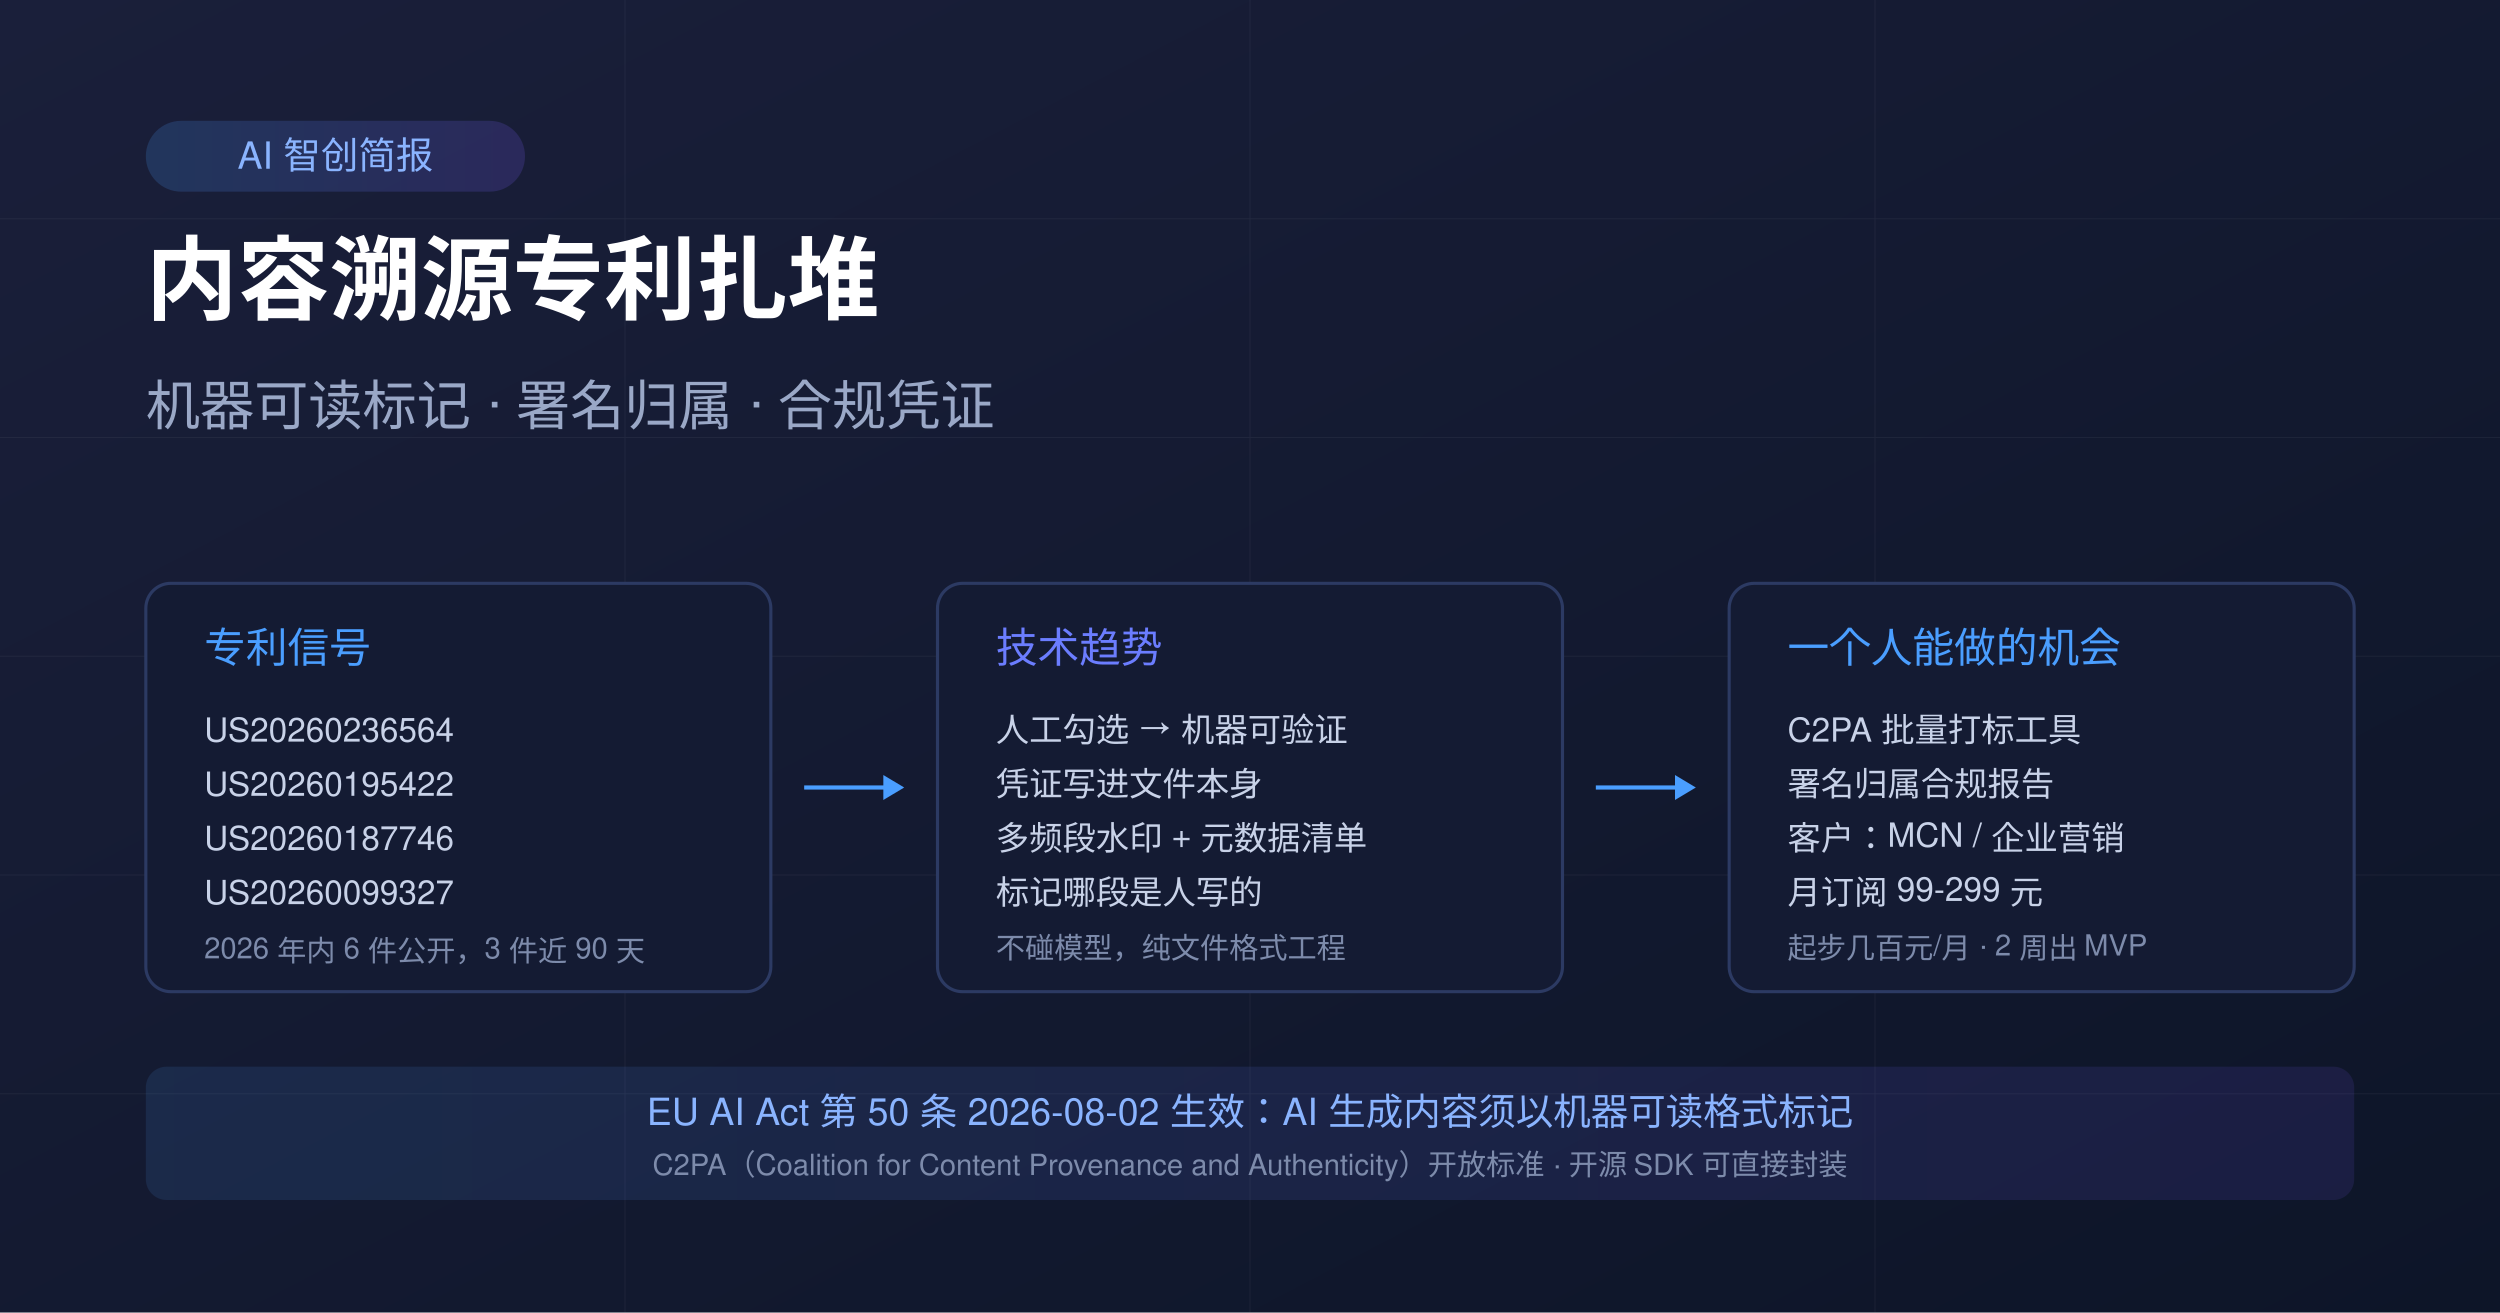
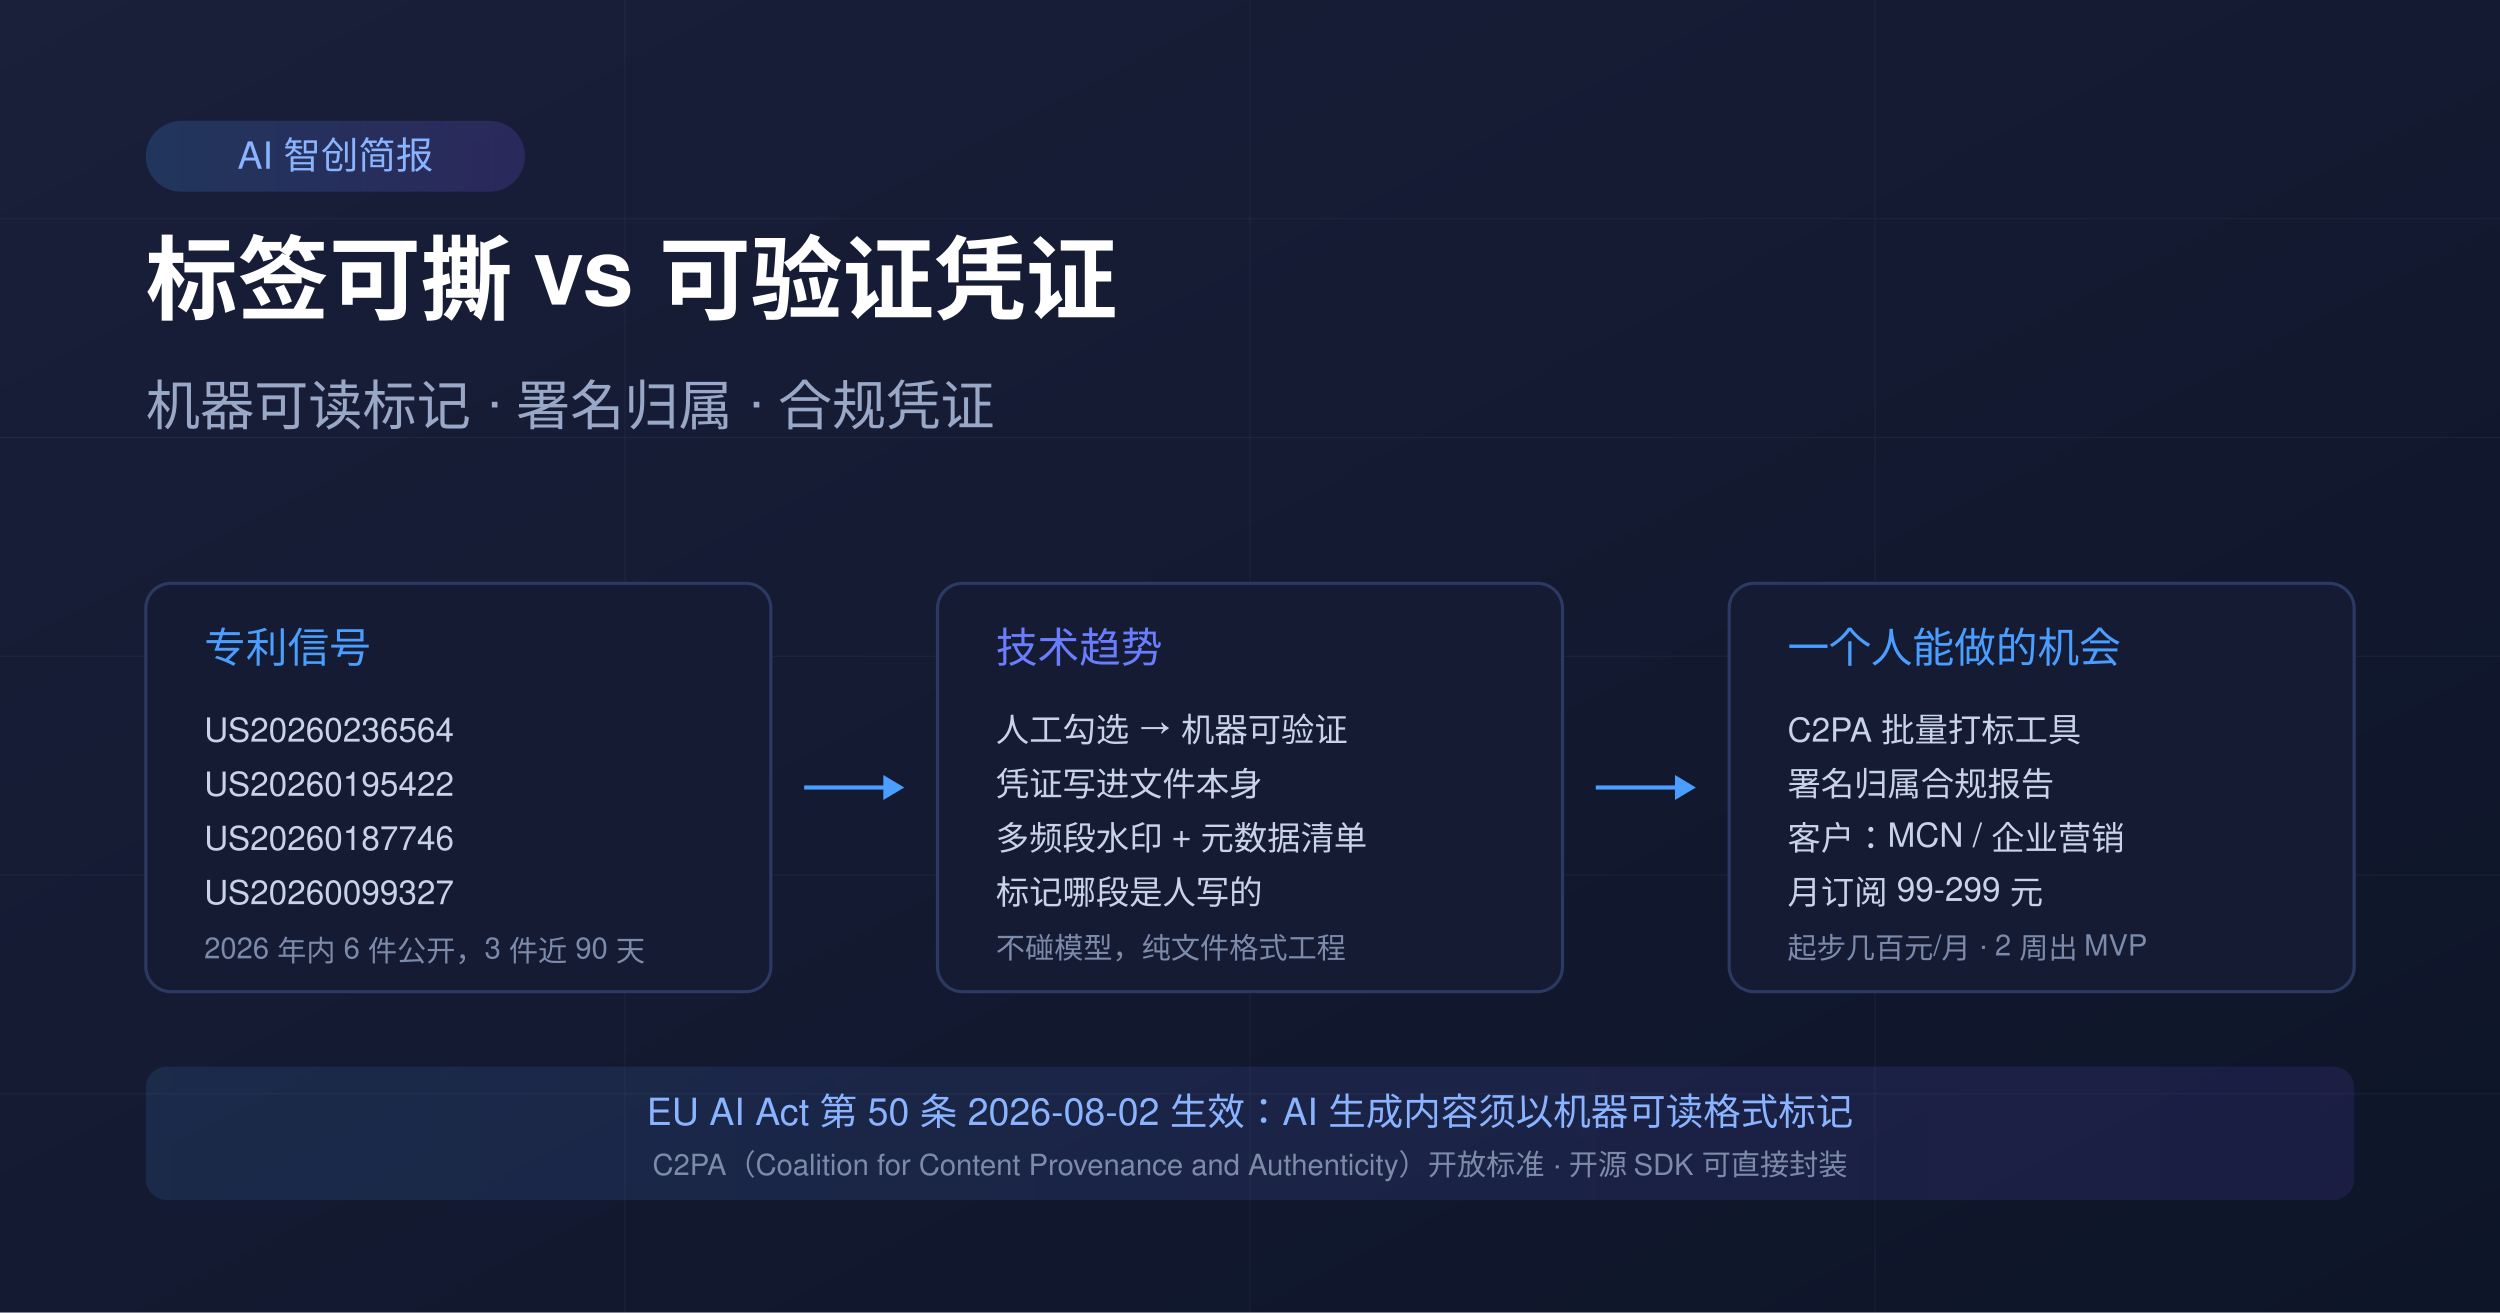
<svg xmlns="http://www.w3.org/2000/svg" viewBox="0 0 1200 630" width="1200" height="630">
  <defs>
    <linearGradient id="bgGrad" x1="0%" y1="0%" x2="100%" y2="100%">
      <stop offset="0%" style="stop-color:#1a1f3a;stop-opacity:1" />
      <stop offset="100%" style="stop-color:#0d1528;stop-opacity:1" />
    </linearGradient>
    <linearGradient id="accentGrad" x1="0%" y1="0%" x2="100%" y2="0%">
      <stop offset="0%" style="stop-color:#4a9eff;stop-opacity:1" />
      <stop offset="100%" style="stop-color:#7c5cff;stop-opacity:1" />
    </linearGradient>
  </defs>
  <rect width="1200" height="630" fill="url(#bgGrad)" />
  <g opacity="0.05" stroke="#fff" stroke-width="0.5">
    <line x1="0" y1="105" x2="1200" y2="105" />
    <line x1="0" y1="210" x2="1200" y2="210" />
    <line x1="0" y1="315" x2="1200" y2="315" />
    <line x1="0" y1="420" x2="1200" y2="420" />
    <line x1="0" y1="525" x2="1200" y2="525" />
    <line x1="300" y1="0" x2="300" y2="630" />
    <line x1="600" y1="0" x2="600" y2="630" />
    <line x1="900" y1="0" x2="900" y2="630" />
  </g>
  <rect x="70" y="58" width="182" height="34" rx="17" fill="url(#accentGrad)" opacity="0.18" />
  <text x="161" y="81" font-family="Helvetica,Arial,sans-serif" font-size="18" fill="#8ab4ff" text-anchor="middle">AI 智创简报</text>
-   <text x="70" y="150" font-family="Helvetica,Arial,sans-serif" font-size="44" font-weight="bold" fill="#ffffff">内容溯源专利扎堆</text>
+   <text x="70" y="150" font-family="Helvetica,Arial,sans-serif" font-size="44" font-weight="bold" fill="#ffffff">标签可撕 vs 可验证凭证</text>
  <text x="70" y="204" font-family="Helvetica,Arial,sans-serif" font-size="26" fill="#9aa8c7">机器可读标记 · 署名归属 · 合规凭证</text>
  <line x1="70" y1="234" x2="1130" y2="234" stroke="url(#accentGrad)" stroke-width="2" opacity="0.6" />
  <rect x="70" y="280" width="300" height="196" rx="12" fill="#141b33" stroke="#2c3a63" stroke-width="1.5" />
  <text x="98" y="318" font-family="Helvetica,Arial,sans-serif" font-size="20" fill="#4a9eff">专利信号</text>
  <text x="98" y="356" font-family="Helvetica,Arial,sans-serif" font-size="16" fill="#c8d2e8">US20260236564</text>
  <text x="98" y="382" font-family="Helvetica,Arial,sans-serif" font-size="16" fill="#c8d2e8">US20260195422</text>
  <text x="98" y="408" font-family="Helvetica,Arial,sans-serif" font-size="16" fill="#c8d2e8">US20260187746</text>
  <text x="98" y="434" font-family="Helvetica,Arial,sans-serif" font-size="16" fill="#c8d2e8">US20260099327</text>
  <text x="98" y="460" font-family="Helvetica,Arial,sans-serif" font-size="14" fill="#7d8bab">2026 年内 6 件公开，3 件近 90 天</text>
  <path d="M 386 378 L 428 378" stroke="#4a9eff" stroke-width="2" />
  <path d="M 424 372 L 434 378 L 424 384 Z" fill="#4a9eff" />
  <rect x="450" y="280" width="300" height="196" rx="12" fill="#141b33" stroke="#2c3a63" stroke-width="1.5" />
  <text x="478" y="318" font-family="Helvetica,Arial,sans-serif" font-size="20" fill="#6b7dff">技术趋势</text>
  <text x="478" y="356" font-family="Helvetica,Arial,sans-serif" font-size="16" fill="#c8d2e8">人工勾选 → 机器可验证</text>
  <text x="478" y="382" font-family="Helvetica,Arial,sans-serif" font-size="16" fill="#c8d2e8">凭证写进文件本身</text>
  <text x="478" y="408" font-family="Helvetica,Arial,sans-serif" font-size="16" fill="#c8d2e8">多频段水印 + 元数据清单</text>
  <text x="478" y="434" font-family="Helvetica,Arial,sans-serif" font-size="16" fill="#c8d2e8">标记哪段是人写的</text>
  <text x="478" y="460" font-family="Helvetica,Arial,sans-serif" font-size="14" fill="#7d8bab">不碰模型，纯文件格式工程</text>
  <path d="M 766 378 L 808 378" stroke="#4a9eff" stroke-width="2" />
  <path d="M 804 372 L 814 378 L 804 384 Z" fill="#4a9eff" />
  <rect x="830" y="280" width="300" height="196" rx="12" fill="#141b33" stroke="#2c3a63" stroke-width="1.5" />
  <text x="858" y="318" font-family="Helvetica,Arial,sans-serif" font-size="20" fill="#4a9eff">一个人能做的机会</text>
  <text x="858" y="356" font-family="Helvetica,Arial,sans-serif" font-size="16" fill="#c8d2e8">C2PA 批量打标工具</text>
  <text x="858" y="382" font-family="Helvetica,Arial,sans-serif" font-size="16" fill="#c8d2e8">署名归属合规报告</text>
  <text x="858" y="408" font-family="Helvetica,Arial,sans-serif" font-size="16" fill="#c8d2e8">客户：MCN / 企业营销</text>
  <text x="858" y="434" font-family="Helvetica,Arial,sans-serif" font-size="16" fill="#c8d2e8">月订阅 99-299 元</text>
  <text x="858" y="460" font-family="Helvetica,Arial,sans-serif" font-size="14" fill="#7d8bab">起步几百元/月 · 2 周出 MVP</text>
  <rect x="70" y="512" width="1060" height="64" rx="10" fill="url(#accentGrad)" opacity="0.12" />
  <text x="600" y="540" font-family="Helvetica,Arial,sans-serif" font-size="18" fill="#8ab4ff" text-anchor="middle">EU AI Act 第 50 条 2026-08-02 生效：AI 生成内容须以机器可读格式标记</text>
  <text x="600" y="564" font-family="Helvetica,Arial,sans-serif" font-size="14" fill="#7d8bab" text-anchor="middle">C2PA（Coalition for Content Provenance and Authenticity）开放标准 · 开源 SDK 可直接封装</text>
</svg>
